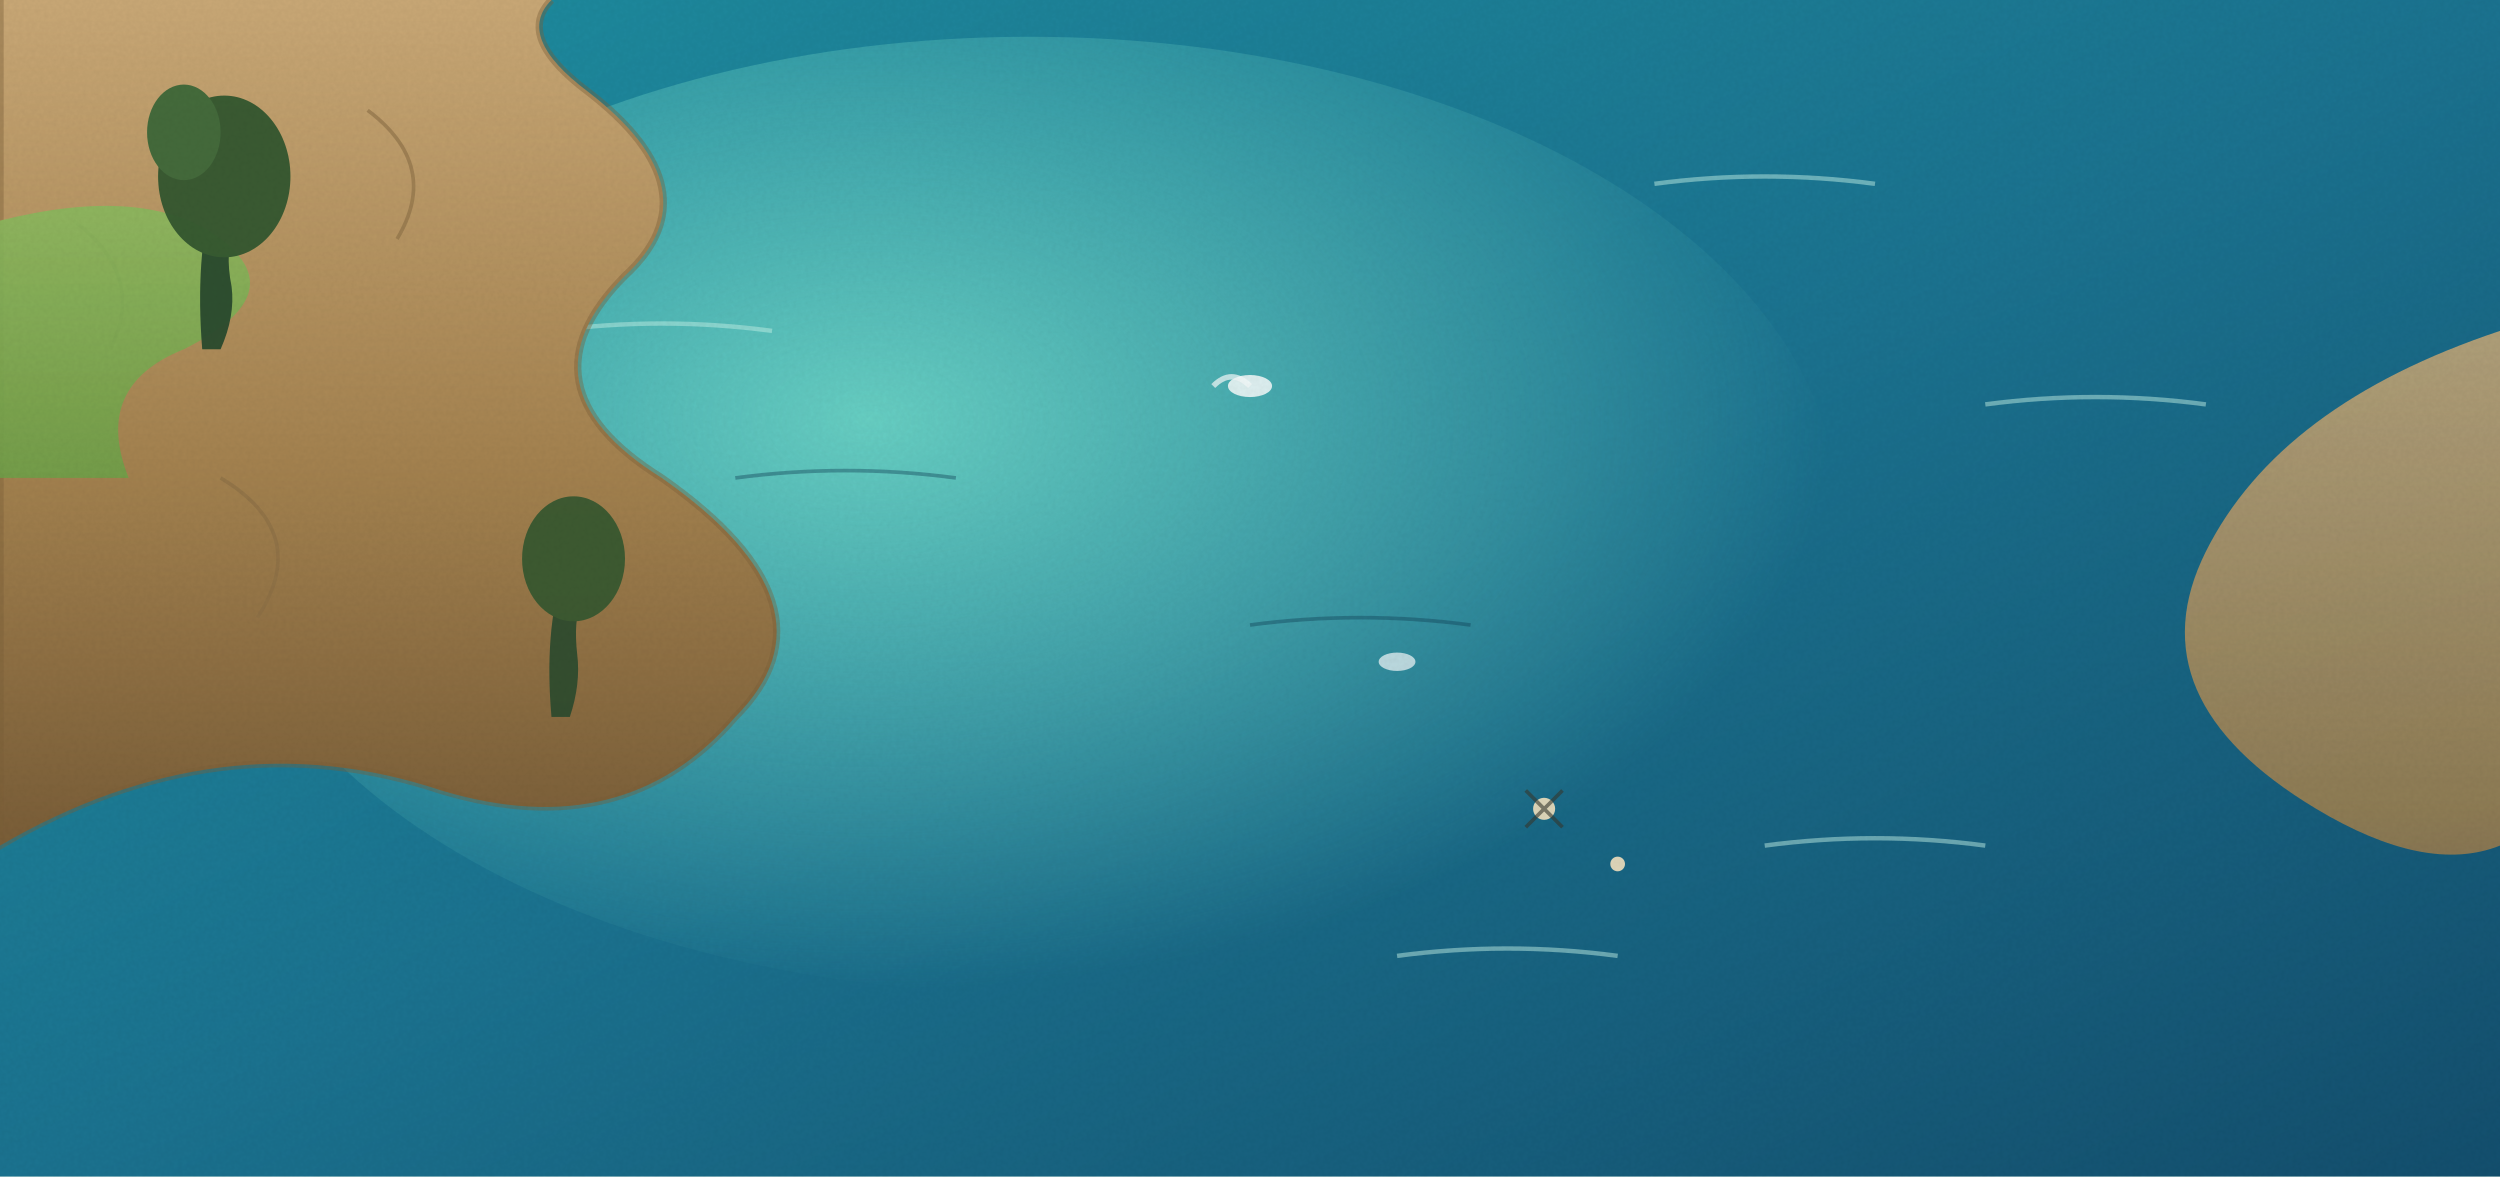
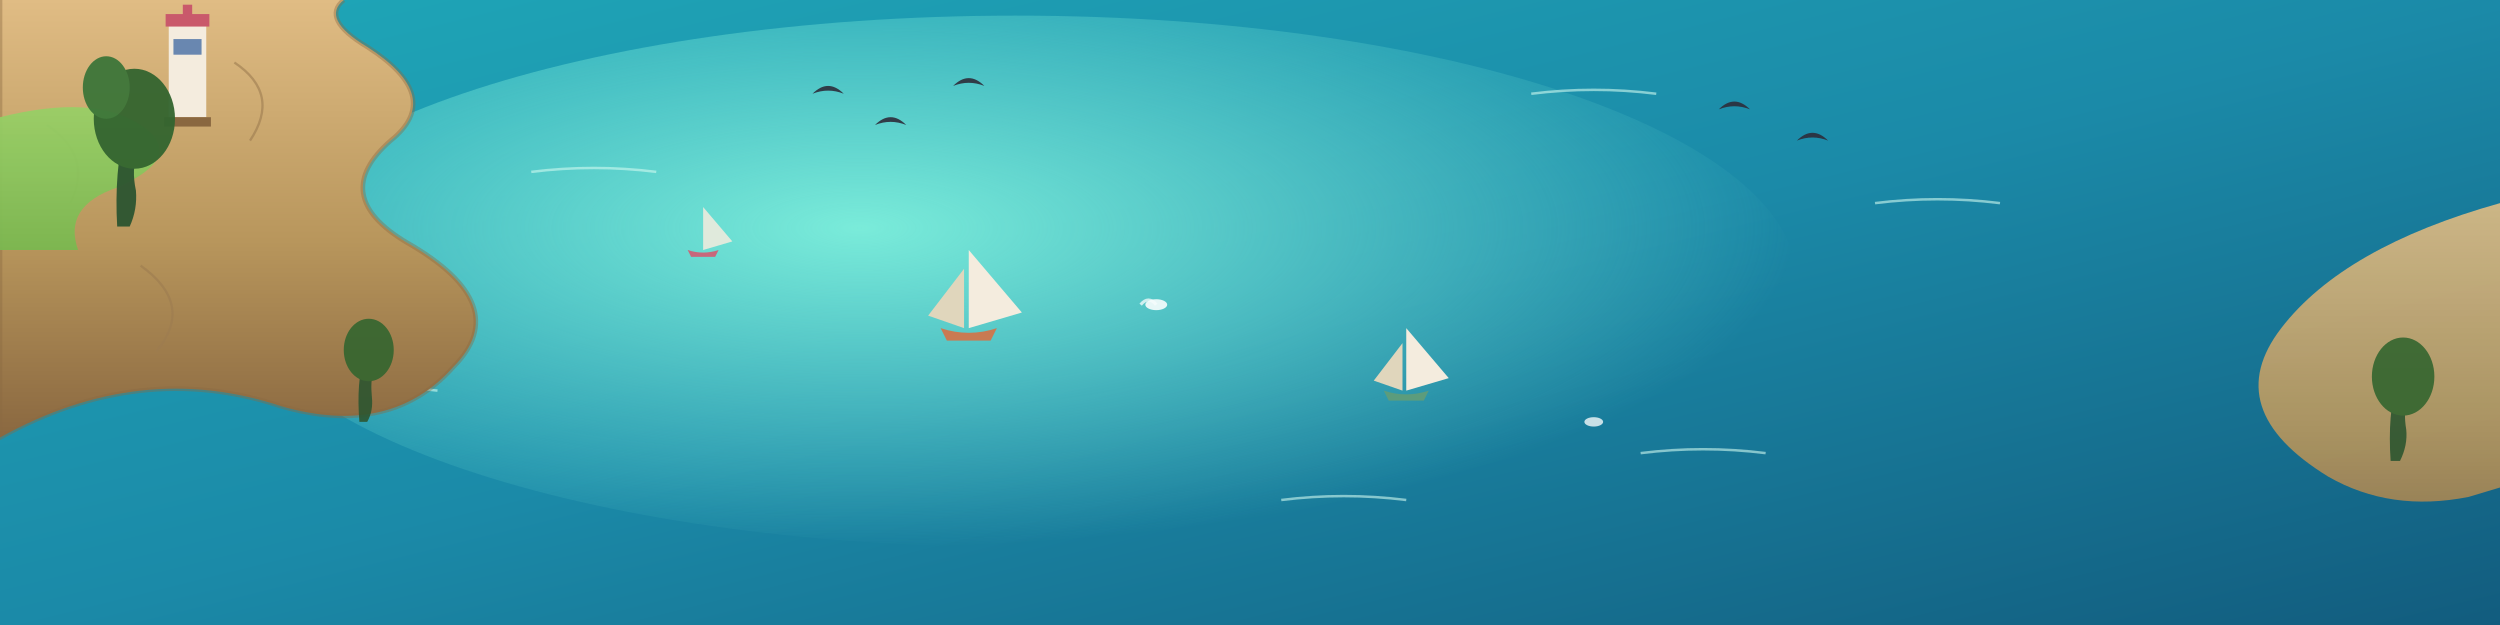
- <svg xmlns="http://www.w3.org/2000/svg" width="680" height="320" viewBox="0 0 680 320">
+ <svg xmlns="http://www.w3.org/2000/svg" width="1600" height="400" viewBox="0 0 1600 400">
  <defs>
-     <linearGradient id="dsky" x1="0" y1="0" x2="0" y2="1">
-       <stop offset="0%" stop-color="#CDEAE6" />
-       <stop offset="100%" stop-color="#9FD4CC" />
+     <linearGradient id="dsky2" x1="0" y1="0" x2="0" y2="1">
+       <stop offset="0%" stop-color="#D8F2EC" />
+       <stop offset="100%" stop-color="#A8E0D4" />
    </linearGradient>
-     <linearGradient id="docean" x1="0" y1="0" x2="1" y2="1">
-       <stop offset="0%" stop-color="#1E8FA0" />
-       <stop offset="50%" stop-color="#1B7390" />
-       <stop offset="100%" stop-color="#134F6E" />
+     <linearGradient id="docean2" x1="0" y1="0" x2="1" y2="1">
+       <stop offset="0%" stop-color="#1FA8B8" />
+       <stop offset="50%" stop-color="#1B8AA8" />
+       <stop offset="100%" stop-color="#125C7E" />
    </linearGradient>
-     <radialGradient id="dshallow" cx="40%" cy="40%" r="60%">
-       <stop offset="0%" stop-color="#6FD8C8" stop-opacity="0.9" />
-       <stop offset="100%" stop-color="#6FD8C8" stop-opacity="0" />
+     <radialGradient id="dshallow2" cx="40%" cy="40%" r="60%">
+       <stop offset="0%" stop-color="#7FF0DC" stop-opacity="0.95" />
+       <stop offset="100%" stop-color="#7FF0DC" stop-opacity="0" />
    </radialGradient>
-     <linearGradient id="dcliff" x1="0" y1="0" x2="0" y2="1">
-       <stop offset="0%" stop-color="#C9A876" />
-       <stop offset="55%" stop-color="#A4824F" />
-       <stop offset="100%" stop-color="#7A5E38" />
+     <linearGradient id="dcliff2" x1="0" y1="0" x2="0" y2="1">
+       <stop offset="0%" stop-color="#E0BC84" />
+       <stop offset="55%" stop-color="#B8965C" />
+       <stop offset="100%" stop-color="#8A6840" />
    </linearGradient>
-     <linearGradient id="dgrass" x1="0" y1="0" x2="0" y2="1">
-       <stop offset="0%" stop-color="#9FCB6E" />
-       <stop offset="100%" stop-color="#6FA048" />
+     <linearGradient id="dgrass2" x1="0" y1="0" x2="0" y2="1">
+       <stop offset="0%" stop-color="#AFE078" />
+       <stop offset="100%" stop-color="#7AB850" />
    </linearGradient>
-     <filter id="dgrain">
-       <feTurbulence type="fractalNoise" baseFrequency="0.85" numOctaves="2" stitchTiles="stitch" result="noise" />
-       <feColorMatrix in="noise" type="matrix" values="0 0 0 0 0  0 0 0 0 0  0 0 0 0 0  0 0 0 0.045 0" />
-     </filter>
  </defs>
-   <rect x="0" y="0" width="680" height="320" fill="url(#dsky)" />
-   <rect x="0" y="0" width="680" height="320" fill="url(#docean)" />
-   <ellipse cx="280" cy="140" rx="220" ry="130" fill="url(#dshallow)" />
-   <g opacity="0.5" stroke="#BFF0E6" stroke-width="1.2" fill="none">
-     <path d="M30 60 Q60 56 90 60" />
-     <path d="M150 90 Q180 86 210 90" />
-     <path d="M450 50 Q480 46 510 50" />
-     <path d="M540 110 Q570 106 600 110" />
-     <path d="M80 200 Q110 196 140 200" />
-     <path d="M480 230 Q510 226 540 230" />
-     <path d="M380 260 Q410 256 440 260" />
+   <rect x="0" y="0" width="1600" height="400" fill="url(#dsky2)" />
+   <rect x="0" y="0" width="1600" height="400" fill="url(#docean2)" />
+   <ellipse cx="650" cy="180" rx="500" ry="170" fill="url(#dshallow2)" />
+   <g opacity="0.6" stroke="#D0FAF0" stroke-width="1.6" fill="none">
+     <path d="M80 80 Q120 75 160 80" />
+     <path d="M340 110 Q380 105 420 110" />
+     <path d="M980 60 Q1020 55 1060 60" />
+     <path d="M1200 130 Q1240 125 1280 130" />
+     <path d="M200 250 Q240 245 280 250" />
+     <path d="M1050 290 Q1090 285 1130 290" />
+     <path d="M820 320 Q860 315 900 320" />
  </g>
-   <g opacity="0.4" stroke="#0F3F55" stroke-width="1" fill="none">
-     <path d="M200 130 Q230 126 260 130" />
-     <path d="M340 170 Q370 166 400 170" />
+   <path d="M0 0 L0 280 Q90 230 180 260 Q250 280 290 235 Q330 195 260 155 Q210 125 250 90 Q285 62 235 30 Q205 12 220 0 Z" fill="url(#dcliff2)" />
+   <path d="M0 0 L0 280 Q90 230 180 260 Q250 280 290 235 Q330 195 260 155 Q210 125 250 90 Q285 62 235 30 Q205 12 220 0" fill="none" stroke="#8A6840" stroke-width="3" opacity="0.4" />
+   <g opacity="0.6" stroke="#9C7C50" stroke-width="1.5" fill="none">
+     <path d="M30 80 Q60 100 45 130" />
+     <path d="M90 170 Q125 195 100 225" />
+     <path d="M150 40 Q180 60 160 90" />
  </g>
-   <path d="M0 0 L0 230 Q60 195 120 215 Q170 230 200 195 Q230 165 180 130 Q140 105 170 75 Q195 52 160 25 Q140 10 150 0 Z" fill="url(#dcliff)" />
-   <path d="M0 0 L0 230 Q60 195 120 215 Q170 230 200 195 Q230 165 180 130 Q140 105 170 75 Q195 52 160 25 Q140 10 150 0" fill="none" stroke="#7A5E38" stroke-width="2" opacity="0.4" />
-   <g opacity="0.6" stroke="#8A6E45" stroke-width="1" fill="none">
-     <path d="M20 60 Q40 75 30 95" />
-     <path d="M60 130 Q85 145 70 168" />
-     <path d="M100 30 Q120 45 108 65" />
+   <path d="M0 0 L0 75 Q60 60 90 80 Q120 100 75 120 Q40 132 50 160 L0 160 Z" fill="url(#dgrass2)" opacity="0.95" />
+   <g transform="translate(120,75)">
+     <rect x="-12" y="-60" width="24" height="60" fill="#F4ECDE" />
+     <rect x="-14" y="-66" width="28" height="8" fill="#C9596B" />
+     <rect x="-3" y="-72" width="6" height="8" fill="#C9596B" />
+     <rect x="-9" y="-50" width="18" height="10" fill="#2E5C9C" opacity="0.7" />
+     <rect x="-15" y="0" width="30" height="6" fill="#8A6840" />
  </g>
-   <path d="M0 0 L0 60 Q40 50 60 65 Q80 80 50 95 Q25 105 35 130 L0 130 Z" fill="url(#dgrass)" opacity="0.9" />
  <g opacity="0.95">
-     <path d="M55 95 Q53 70 58 52 Q60 45 65 50 Q68 56 64 62 Q61 68 63 78 Q64 86 60 95 Z" fill="#2A4A2E" />
-     <ellipse cx="61" cy="48" rx="18" ry="22" fill="#33572F" />
-     <ellipse cx="50" cy="36" rx="10" ry="13" fill="#3E6839" />
+     <path d="M75 145 Q73 110 80 82 Q83 70 90 78 Q94 87 88 98 Q84 108 87 122 Q88 134 83 145 Z" fill="#2C5530" />
+     <ellipse cx="86" cy="76" rx="26" ry="32" fill="#33652F" />
+     <ellipse cx="68" cy="56" rx="15" ry="20" fill="#3D7639" />
  </g>
  <g opacity="0.9">
-     <path d="M150 195 Q148 172 153 156 Q155 150 159 154 Q161 159 158 164 Q156 169 157 178 Q158 186 155 195 Z" fill="#2A4A2E" />
-     <ellipse cx="156" cy="152" rx="14" ry="17" fill="#33572F" />
+     <path d="M230 270 Q228 245 233 228 Q235 220 240 226 Q242 232 239 238 Q237 244 238 254 Q239 263 235 270 Z" fill="#2C5530" />
+     <ellipse cx="236" cy="224" rx="16" ry="20" fill="#33652F" />
  </g>
-   <path d="M680 320 L680 90 Q620 110 600 150 Q580 190 630 220 Q660 238 680 230 Z" fill="url(#dcliff)" opacity="0.85" />
+   <path d="M1600 400 L1600 130 Q1500 158 1460 210 Q1420 262 1490 305 Q1530 328 1580 318 L1600 312 Z" fill="url(#dcliff2)" opacity="0.9" />
+   <g opacity="0.9">
+     <path d="M1530 295 Q1528 265 1534 245 Q1536 237 1542 243 Q1545 250 1541 257 Q1538 263 1540 275 Q1541 285 1536 295 Z" fill="#2C5530" />
+     <ellipse cx="1538" cy="241" rx="20" ry="25" fill="#33652F" />
+   </g>
+   <g transform="translate(620,210)">
+     <path d="M0 0 L0 -50 L34 -10 Z" fill="#F4ECDE" />
+     <path d="M-3 0 L-3 -38 L-26 -8 Z" fill="#E0D6BC" />
+     <path d="M-18 0 Q0 6 18 0 L14 8 L-14 8 Z" fill="#C97A52" />
+   </g>
+   <g transform="translate(900,250) scale(0.8)">
+     <path d="M0 0 L0 -50 L34 -10 Z" fill="#F4ECDE" />
+     <path d="M-3 0 L-3 -38 L-26 -8 Z" fill="#E0D6BC" />
+     <path d="M-18 0 Q0 6 18 0 L14 8 L-14 8 Z" fill="#5C9C7C" />
+   </g>
+   <g transform="translate(450,160) scale(0.55)">
+     <path d="M0 0 L0 -50 L34 -10 Z" fill="#F4ECDE" opacity="0.85" />
+     <path d="M-18 0 Q0 6 18 0 L14 8 L-14 8 Z" fill="#D8546C" opacity="0.85" />
+   </g>
+   <g opacity="0.9" fill="#2C2C3A">
+     <path d="M520 60 Q530 50 540 60 Q530 56 520 60 Z" />
+     <path d="M560 80 Q570 70 580 80 Q570 76 560 80 Z" />
+     <path d="M610 55 Q620 45 630 55 Q620 51 610 55 Z" />
+     <path d="M1150 90 Q1160 80 1170 90 Q1160 86 1150 90 Z" />
+     <path d="M1100 70 Q1110 60 1120 70 Q1110 66 1100 70 Z" />
+   </g>
  <g opacity="0.95">
-     <ellipse cx="340" cy="105" rx="6" ry="3" fill="#FFFFFF" opacity="0.85" />
-     <path d="M330 105 Q335 100 340 105" fill="none" stroke="#FFFFFF" stroke-width="1.5" opacity="0.7" />
-     <ellipse cx="380" cy="180" rx="5" ry="2.5" fill="#FFFFFF" opacity="0.7" />
+     <ellipse cx="740" cy="195" rx="7" ry="3.5" fill="#FFFFFF" opacity="0.9" />
+     <path d="M730 195 Q735 189 740 195" fill="none" stroke="#FFFFFF" stroke-width="2" opacity="0.75" />
+     <ellipse cx="1020" cy="270" rx="6" ry="3" fill="#FFFFFF" opacity="0.8" />
  </g>
-   <g opacity="0.85">
-     <circle cx="420" cy="220" r="3" fill="#FFE9C2" />
-     <circle cx="440" cy="235" r="2" fill="#FFE9C2" />
-     <path d="M415 215 L425 225 M425 215 L415 225" stroke="#3A2E1E" stroke-width="1" opacity="0.6" />
-   </g>
-   <rect x="0" y="0" width="680" height="320" filter="url(#dgrain)" />
</svg>
